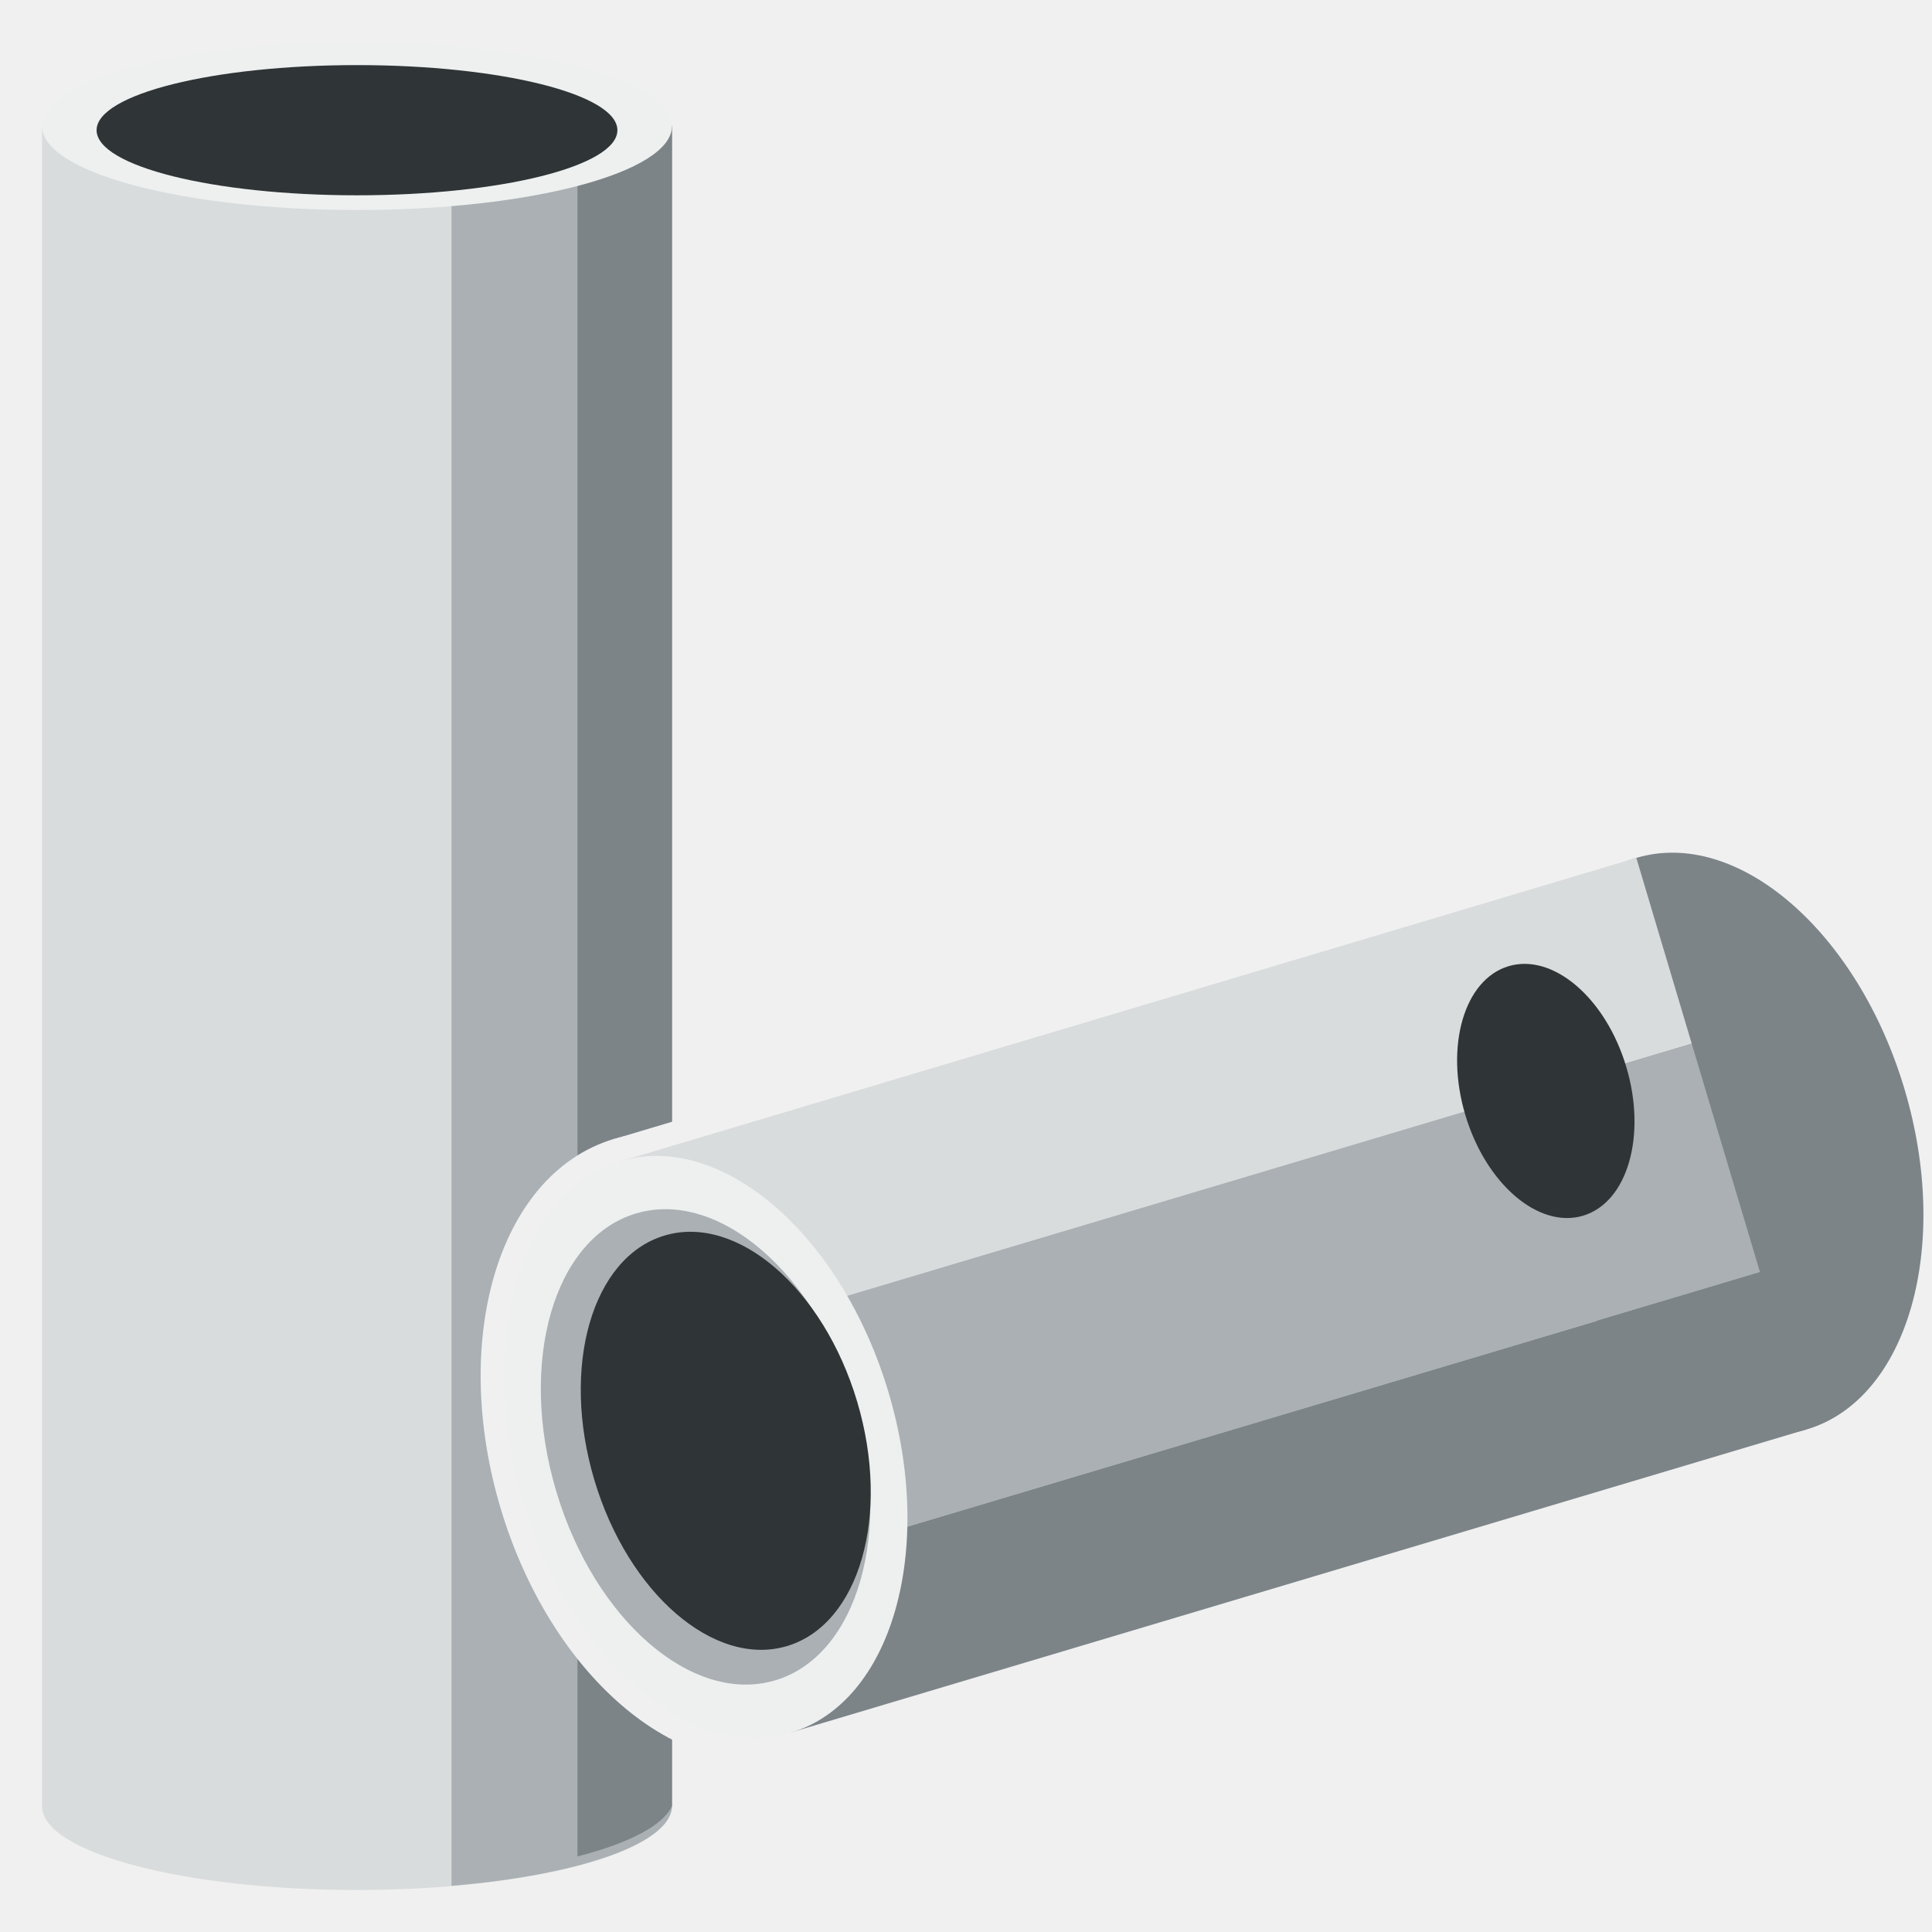
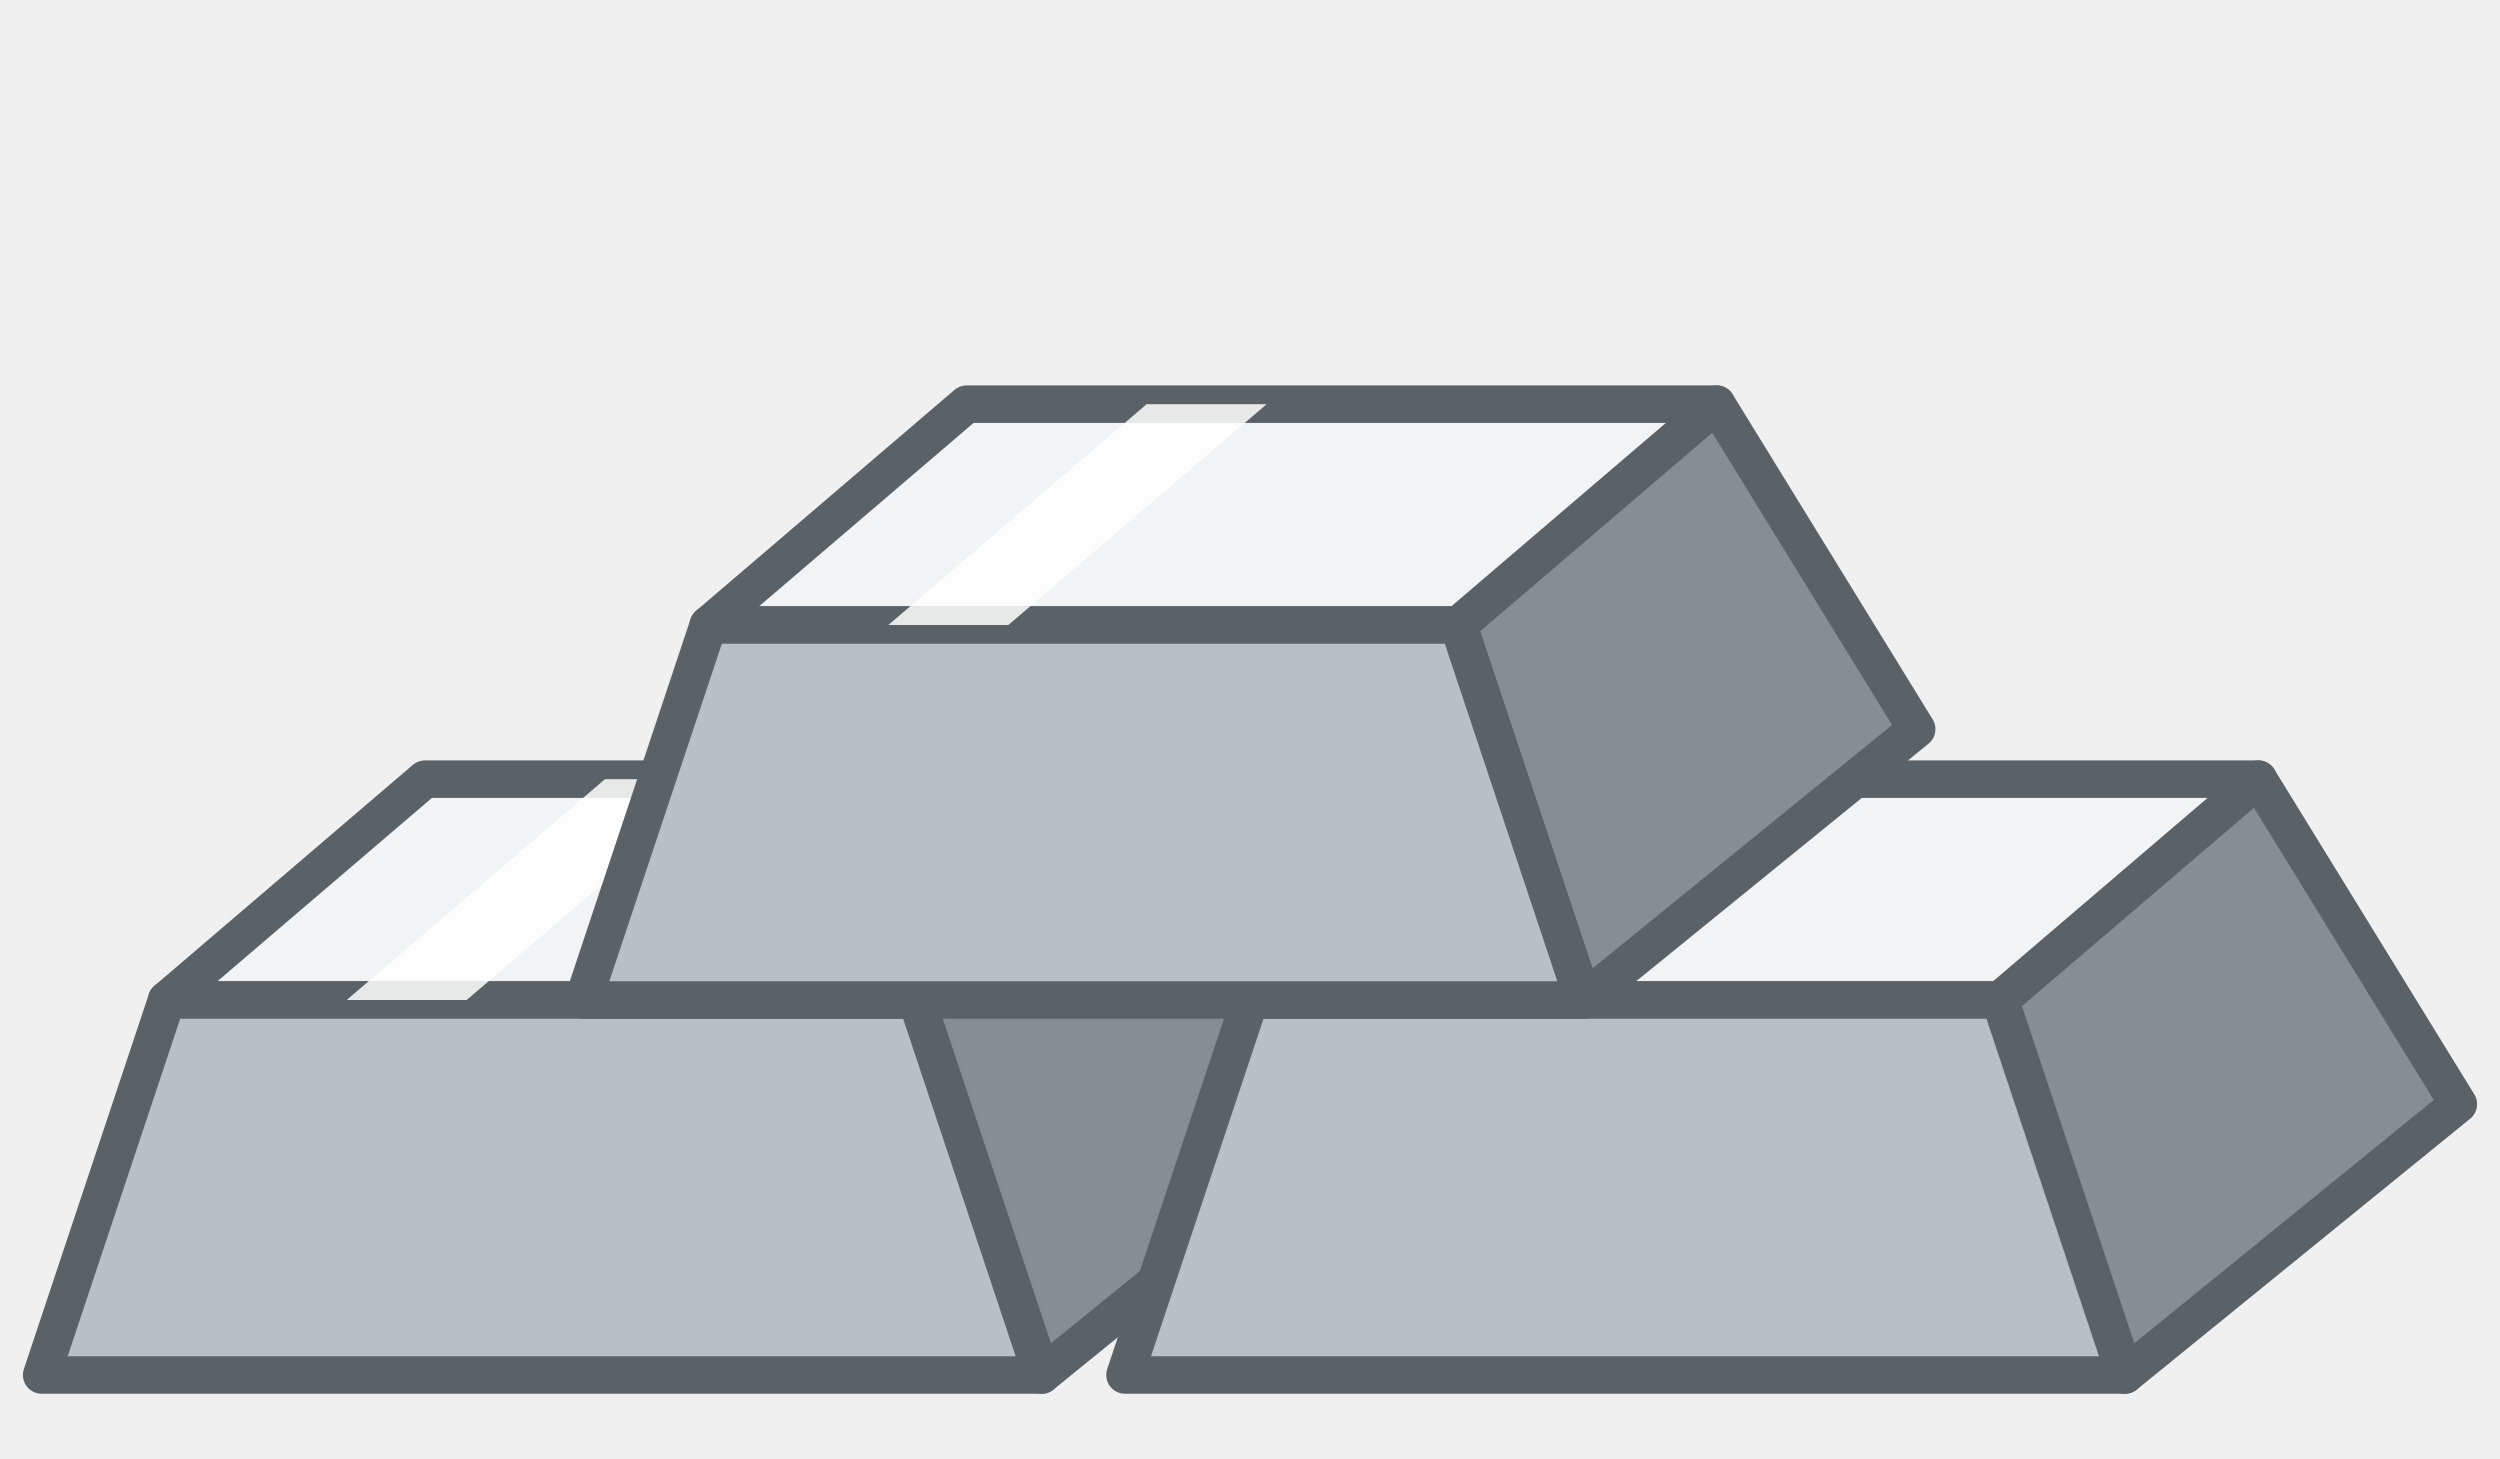
- <svg xmlns="http://www.w3.org/2000/svg" viewBox="170 280 920 920">
-   <defs>
-     <mask id="gap" maskUnits="userSpaceOnUse" x="0" y="0" width="1200" height="1400">
-       <rect width="1200" height="1400" fill="#fff" />
-       <path d="M465.4 833 L949.2 688.5 A142 90.88 73.4 0 1 1030.4 960.6 L546.6 1105 Z" fill="#000" stroke="#000" stroke-width="22" stroke-linejoin="round" />
-       <ellipse cx="506" cy="969" rx="142" ry="90.9" transform="rotate(73.4 506 969)" fill="#000" stroke="#000" stroke-width="22" />
-     </mask>
-   </defs>
-   <g mask="url(#gap)">
-     <path d="M190 340 V1140 A150 40 0 0 0 490 1140 V1010 Q420 920 490 830 V340 Z" fill="#d9dcdd" />
-     <path d="M385 340 V1178 A150 40 0 0 0 490 1140 V1010 Q420 920 490 830 V340 Z" fill="#aab0b3" />
-     <path d="M445 340 V1164 A150 40 0 0 0 490 1140 V1010 Q420 920 490 830 V340 Z" fill="#7c8488" />
-     <ellipse cx="340" cy="340" rx="150" ry="40" fill="#eef0f0" />
-     <ellipse cx="340" cy="342" rx="124" ry="31" fill="#2f3436" />
+ <svg xmlns="http://www.w3.org/2000/svg" viewBox="3 21 60 35">
+   <g stroke="#5b6267" stroke-width="0.9" stroke-linejoin="round">
+     <polygon points="28,54 36,47.5 31.2,39.7 25,45" fill="#868e93" />
+     <polygon points="7,45 25,45 31.2,39.7 13.2,39.7" fill="#f1f3f4" />
+     <polygon points="4,54 28,54 25,45 7,45" fill="#b9bfc3" />
+     <polygon points="11.32,45 14.2,45 20.4,39.7 17.52,39.7" fill="#ffffff" opacity=".85" stroke="none" />
+     <polygon points="54,54 62,47.5 57.2,39.7 51,45" fill="#868e93" />
+     <polygon points="33,45 51,45 57.2,39.7 39.2,39.7" fill="#f1f3f4" />
+     <polygon points="30,54 54,54 51,45 33,45" fill="#b9bfc3" />
+     <polygon points="37.32,45 40.2,45 46.4,39.7 43.52,39.7" fill="#ffffff" opacity=".85" stroke="none" />
+     <polygon points="41,45 49,38.5 44.2,30.7 38,36" fill="#868e93" />
+     <polygon points="20,36 38,36 44.2,30.7 26.2,30.7" fill="#f1f3f4" />
+     <polygon points="17,45 41,45 38,36 20,36" fill="#b9bfc3" />
+     <polygon points="24.32,36 27.2,36 33.4,30.7 30.52,30.7" fill="#ffffff" opacity=".85" stroke="none" />
  </g>
-   <ellipse cx="989.8" cy="824.6" rx="142" ry="90.9" transform="rotate(73.4 989.8 824.6)" fill="#7c8488" />
-   <path d="M465.4 833 L949.2 688.5 L975.6 777 L491.8 921.4 Z" fill="#d9dcdd" />
-   <path d="M491.8 921.4 L975.6 777 L1008.1 885.8 L524.3 1030.2 Z" fill="#aab0b3" />
-   <path d="M524.3 1030.2 L1008.1 885.8 L1030.4 960.6 L546.6 1105 Z" fill="#7c8488" />
-   <ellipse cx="906.1" cy="799.5" rx="62" ry="40" transform="rotate(73.4 906.1 799.5)" fill="#2f3436" />
-   <ellipse cx="506" cy="969" rx="142" ry="90.9" transform="rotate(73.4 506 969)" fill="#eef0f0" />
-   <ellipse cx="506" cy="969" rx="116" ry="74.2" transform="rotate(73.4 506 969)" fill="#aab0b3" />
-   <ellipse cx="515.6" cy="966.1" rx="102" ry="65.3" transform="rotate(73.4 515.6 966.1)" fill="#2f3436" />
</svg>
